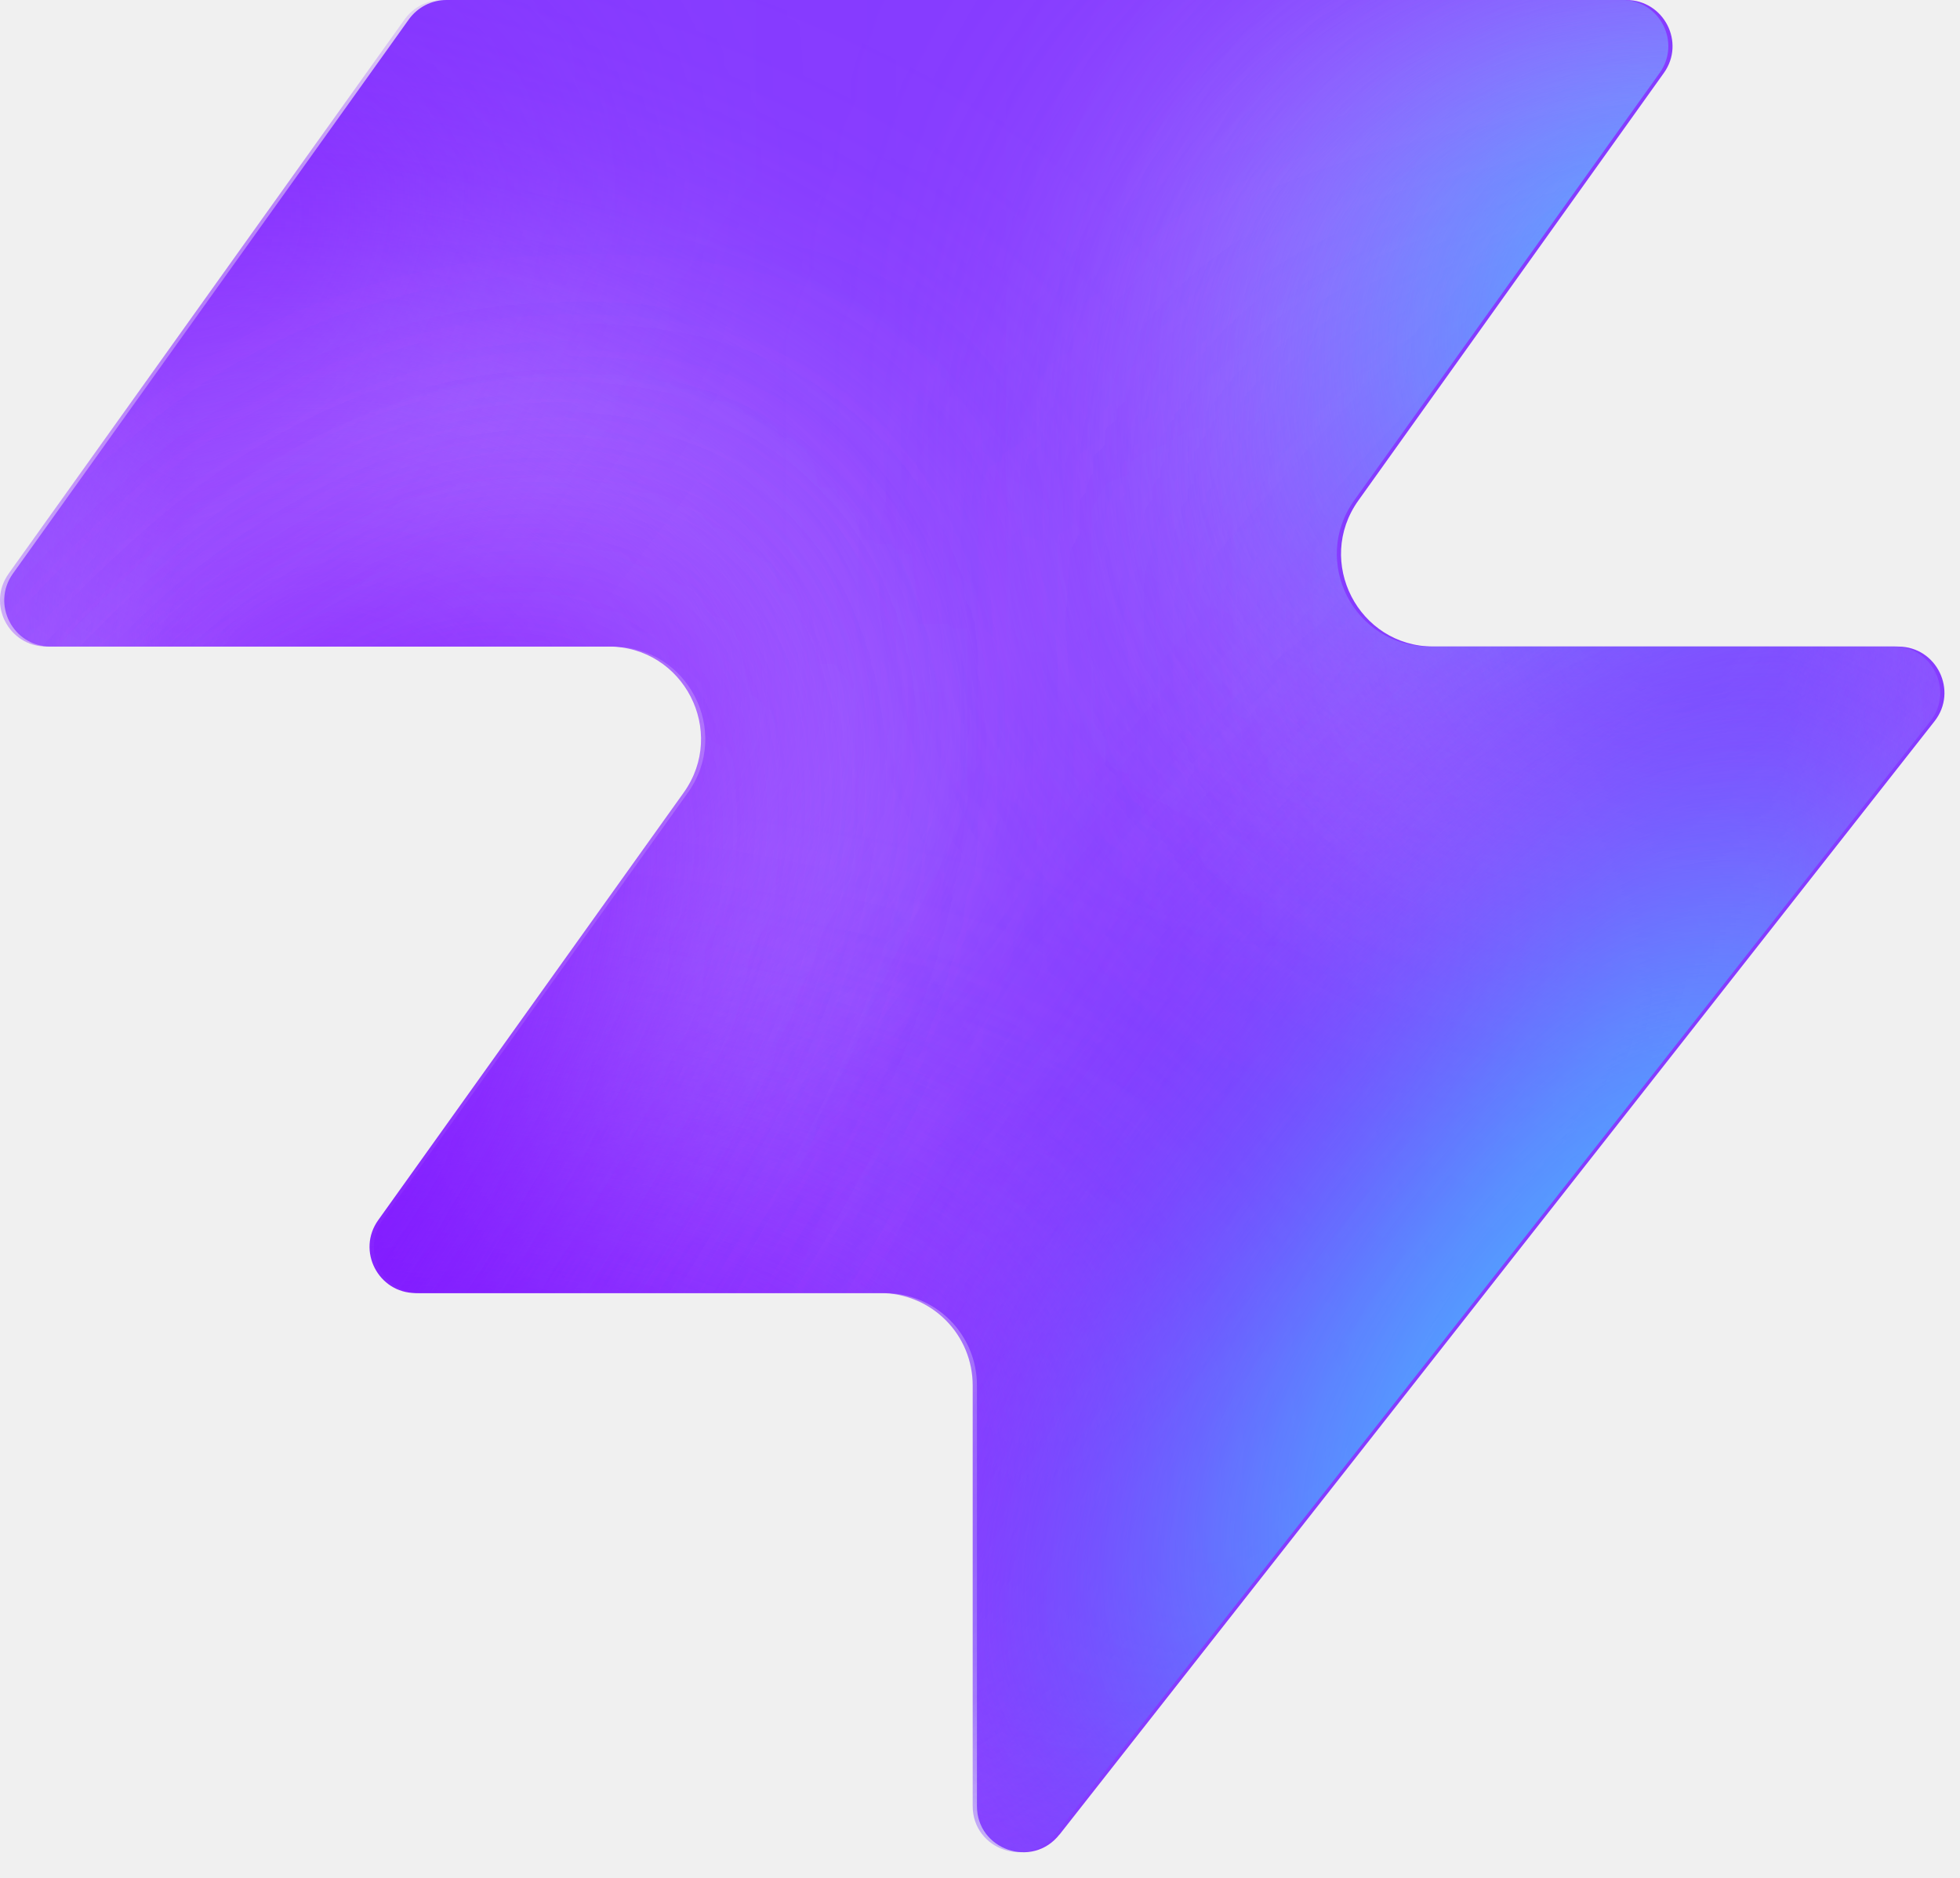
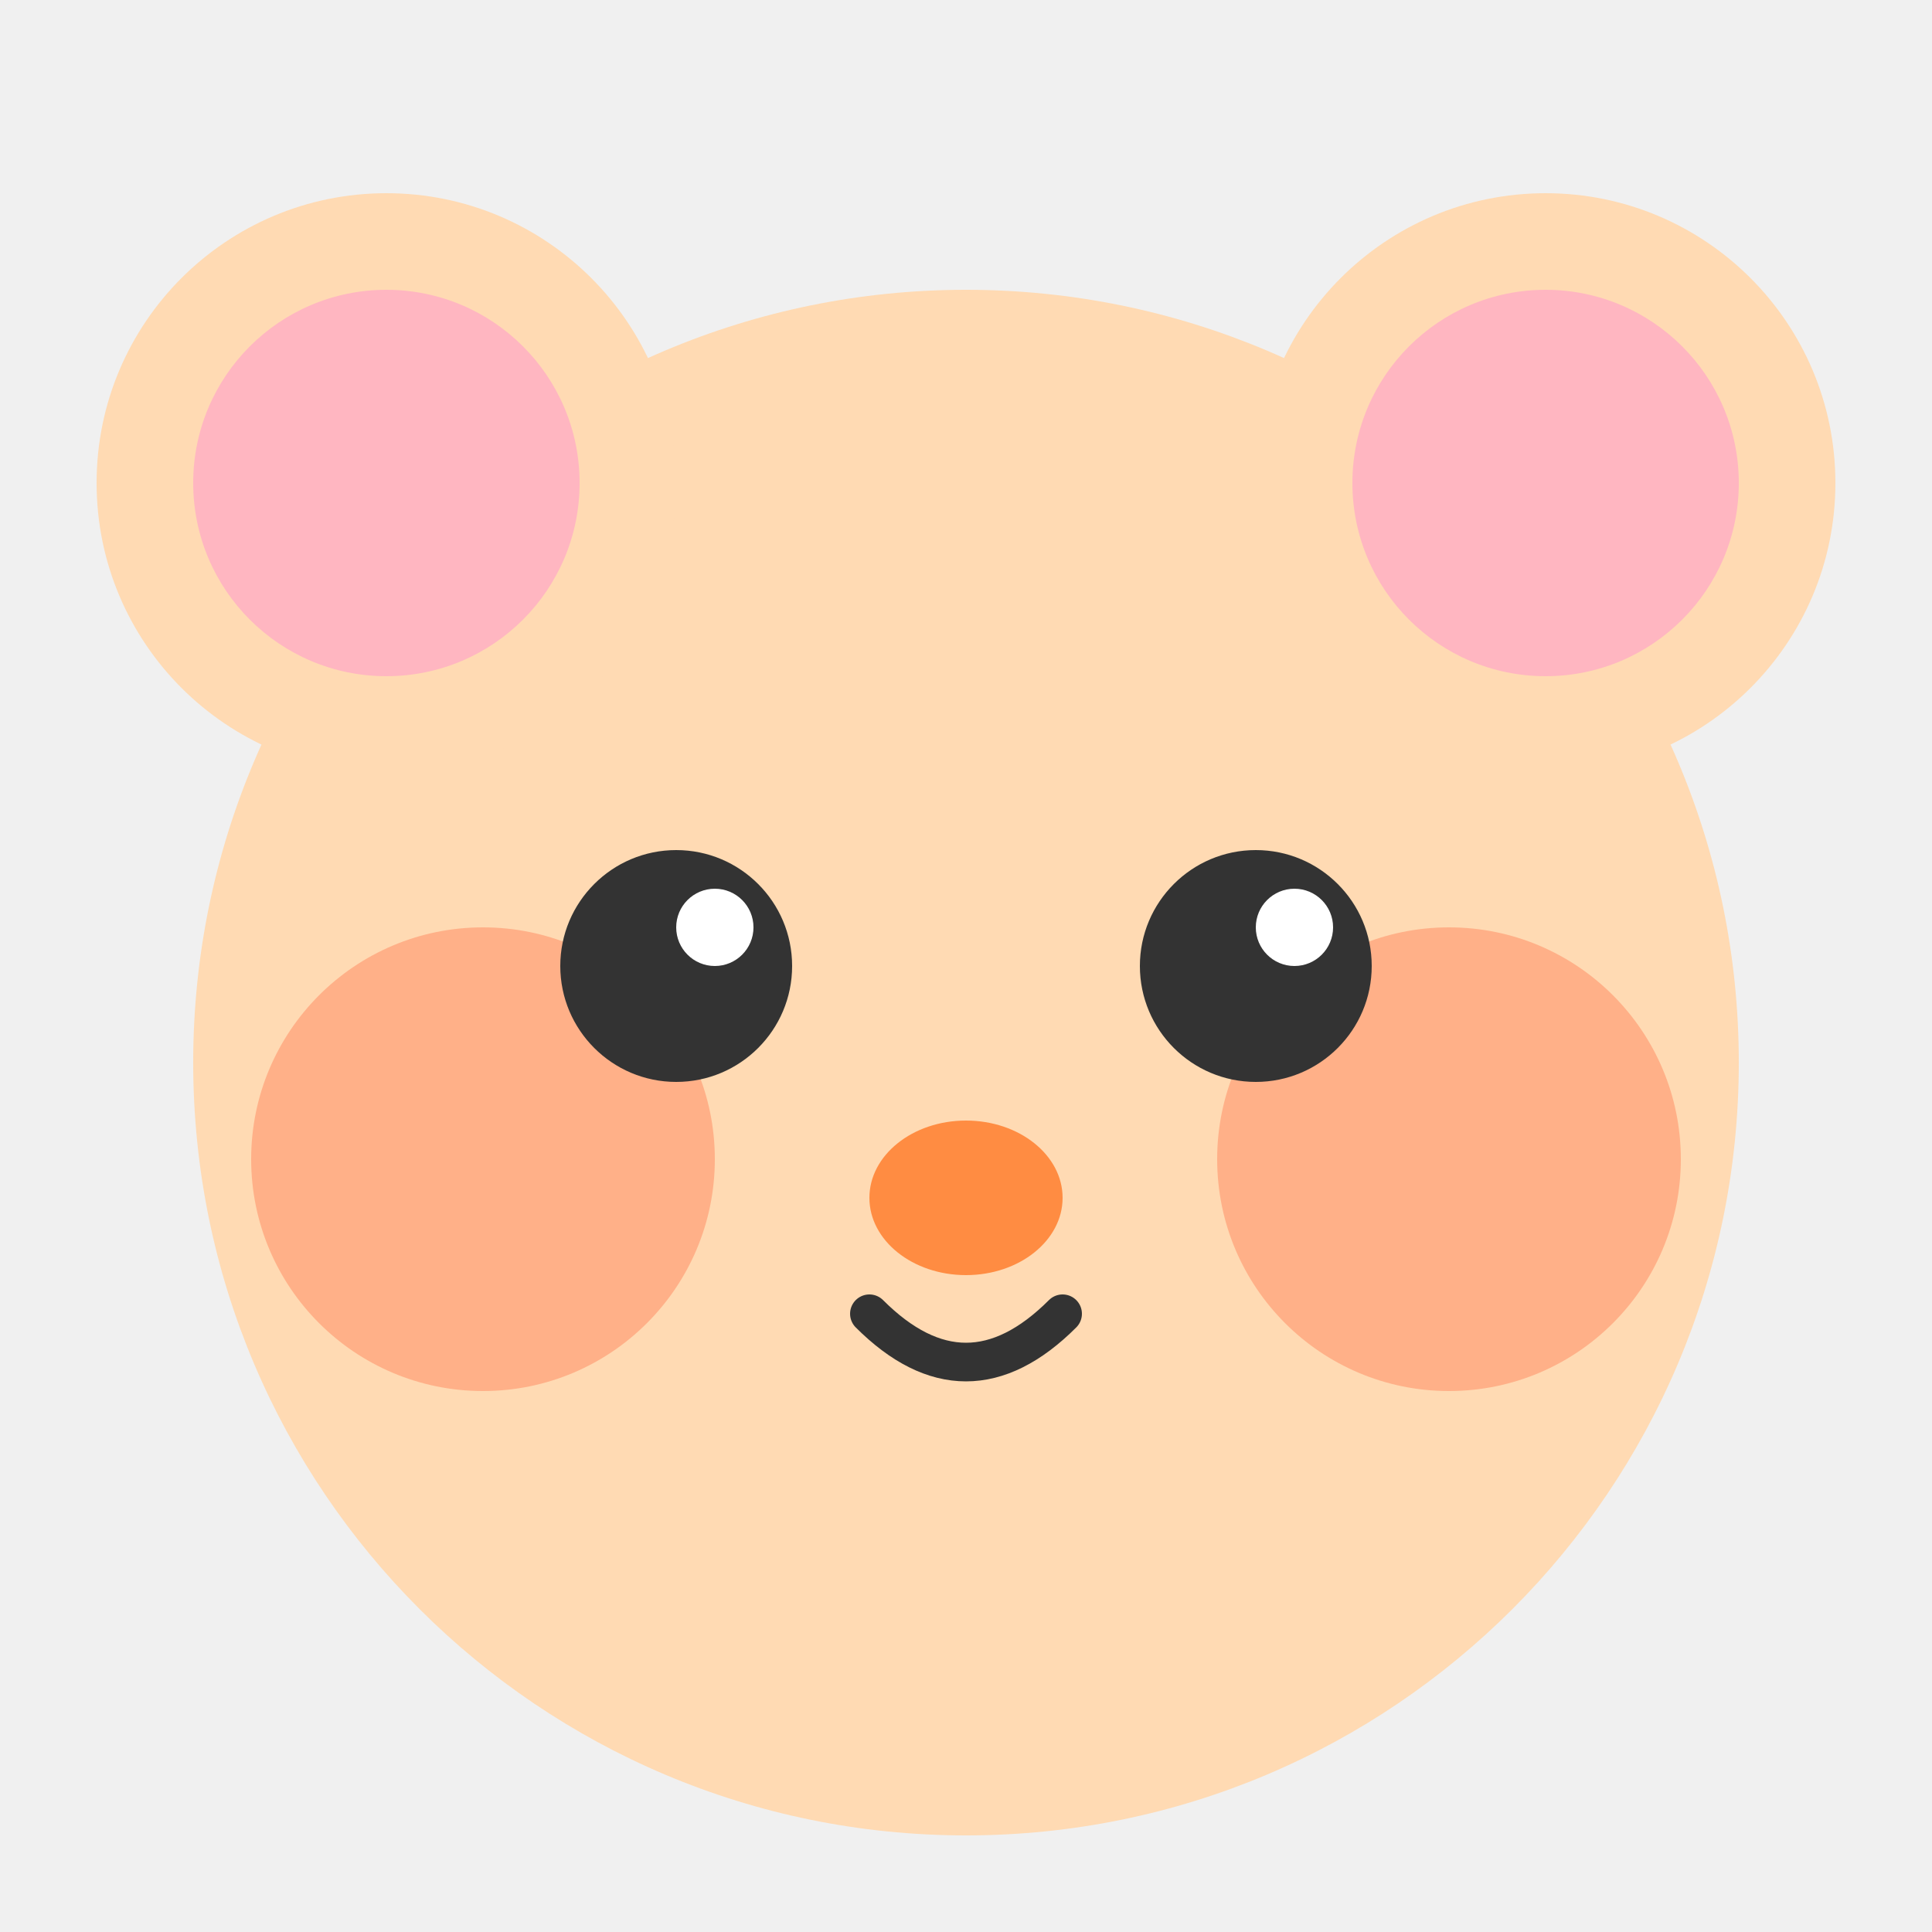
- <svg xmlns="http://www.w3.org/2000/svg" width="48" height="46" fill="none" viewBox="0 0 48 46">
-   <path fill="#863bff" d="M25.946 44.938c-.664.845-2.021.375-2.021-.698V33.937a2.26 2.26 0 0 0-2.262-2.262H10.287c-.92 0-1.456-1.04-.92-1.788l7.48-10.471c1.07-1.497 0-3.578-1.842-3.578H1.237c-.92 0-1.456-1.04-.92-1.788L10.013.474c.214-.297.556-.474.92-.474h28.894c.92 0 1.456 1.04.92 1.788l-7.48 10.471c-1.07 1.498 0 3.579 1.842 3.579h11.377c.943 0 1.473 1.088.89 1.83L25.947 44.94z" style="fill:#863bff;fill:color(display-p3 .525 .23 1);fill-opacity:1" />
-   <mask id="a" width="48" height="46" x="0" y="0" maskUnits="userSpaceOnUse" style="mask-type:alpha">
-     <path fill="#000" d="M25.842 44.938c-.664.844-2.021.375-2.021-.698V33.937a2.26 2.26 0 0 0-2.262-2.262H10.183c-.92 0-1.456-1.04-.92-1.788l7.48-10.471c1.07-1.498 0-3.579-1.842-3.579H1.133c-.92 0-1.456-1.04-.92-1.787L9.91.473c.214-.297.556-.474.92-.474h28.894c.92 0 1.456 1.04.92 1.788l-7.48 10.471c-1.07 1.498 0 3.578 1.842 3.578h11.377c.943 0 1.473 1.088.89 1.832L25.843 44.94z" style="fill:#000;fill-opacity:1" />
-   </mask>
-   <g mask="url(#a)">
-     <g filter="url(#b)">
-       <ellipse cx="5.508" cy="14.704" fill="#ede6ff" rx="5.508" ry="14.704" style="fill:#ede6ff;fill:color(display-p3 .927 .903 1);fill-opacity:1" transform="matrix(.00324 1 1 -.00324 -4.47 31.516)" />
-     </g>
-     <g filter="url(#c)">
-       <ellipse cx="10.399" cy="29.851" fill="#ede6ff" rx="10.399" ry="29.851" style="fill:#ede6ff;fill:color(display-p3 .927 .903 1);fill-opacity:1" transform="matrix(.00324 1 1 -.00324 -39.328 7.883)" />
-     </g>
-     <g filter="url(#d)">
-       <ellipse cx="5.508" cy="30.487" fill="#7e14ff" rx="5.508" ry="30.487" style="fill:#7e14ff;fill:color(display-p3 .492 .077 1);fill-opacity:1" transform="rotate(89.814 -25.913 -14.639)scale(1 -1)" />
-     </g>
-     <g filter="url(#e)">
-       <ellipse cx="5.508" cy="30.599" fill="#7e14ff" rx="5.508" ry="30.599" style="fill:#7e14ff;fill:color(display-p3 .492 .077 1);fill-opacity:1" transform="rotate(89.814 -32.644 -3.334)scale(1 -1)" />
-     </g>
-     <g filter="url(#f)">
-       <ellipse cx="5.508" cy="30.599" fill="#7e14ff" rx="5.508" ry="30.599" style="fill:#7e14ff;fill:color(display-p3 .492 .077 1);fill-opacity:1" transform="matrix(.00324 1 1 -.00324 -34.34 30.47)" />
-     </g>
-     <g filter="url(#g)">
-       <ellipse cx="14.072" cy="22.078" fill="#ede6ff" rx="14.072" ry="22.078" style="fill:#ede6ff;fill:color(display-p3 .927 .903 1);fill-opacity:1" transform="rotate(93.35 24.506 48.493)scale(-1 1)" />
-     </g>
-     <g filter="url(#h)">
-       <ellipse cx="3.47" cy="21.501" fill="#7e14ff" rx="3.47" ry="21.501" style="fill:#7e14ff;fill:color(display-p3 .492 .077 1);fill-opacity:1" transform="rotate(89.009 28.708 47.59)scale(-1 1)" />
-     </g>
-     <g filter="url(#i)">
-       <ellipse cx="3.47" cy="21.501" fill="#7e14ff" rx="3.47" ry="21.501" style="fill:#7e14ff;fill:color(display-p3 .492 .077 1);fill-opacity:1" transform="rotate(89.009 28.708 47.59)scale(-1 1)" />
-     </g>
-     <g filter="url(#j)">
-       <ellipse cx=".387" cy="8.972" fill="#7e14ff" rx="4.407" ry="29.108" style="fill:#7e14ff;fill:color(display-p3 .492 .077 1);fill-opacity:1" transform="rotate(39.51 .387 8.972)" />
-     </g>
-     <g filter="url(#k)">
-       <ellipse cx="47.523" cy="-6.092" fill="#7e14ff" rx="4.407" ry="29.108" style="fill:#7e14ff;fill:color(display-p3 .492 .077 1);fill-opacity:1" transform="rotate(37.892 47.523 -6.092)" />
-     </g>
-     <g filter="url(#l)">
-       <ellipse cx="41.412" cy="6.333" fill="#47bfff" rx="5.971" ry="9.665" style="fill:#47bfff;fill:color(display-p3 .28 .748 1);fill-opacity:1" transform="rotate(37.892 41.412 6.333)" />
-     </g>
-     <g filter="url(#m)">
-       <ellipse cx="-1.879" cy="38.332" fill="#7e14ff" rx="4.407" ry="29.108" style="fill:#7e14ff;fill:color(display-p3 .492 .077 1);fill-opacity:1" transform="rotate(37.892 -1.88 38.332)" />
-     </g>
-     <g filter="url(#n)">
-       <ellipse cx="-1.879" cy="38.332" fill="#7e14ff" rx="4.407" ry="29.108" style="fill:#7e14ff;fill:color(display-p3 .492 .077 1);fill-opacity:1" transform="rotate(37.892 -1.88 38.332)" />
-     </g>
-     <g filter="url(#o)">
-       <ellipse cx="35.651" cy="29.907" fill="#7e14ff" rx="4.407" ry="29.108" style="fill:#7e14ff;fill:color(display-p3 .492 .077 1);fill-opacity:1" transform="rotate(37.892 35.651 29.907)" />
-     </g>
-     <g filter="url(#p)">
-       <ellipse cx="38.418" cy="32.4" fill="#47bfff" rx="5.971" ry="15.297" style="fill:#47bfff;fill:color(display-p3 .28 .748 1);fill-opacity:1" transform="rotate(37.892 38.418 32.4)" />
-     </g>
-   </g>
-   <defs>
-     <filter id="b" width="60.045" height="41.654" x="-19.77" y="16.149" color-interpolation-filters="sRGB" filterUnits="userSpaceOnUse">
-       <feFlood flood-opacity="0" result="BackgroundImageFix" />
-       <feBlend in="SourceGraphic" in2="BackgroundImageFix" result="shape" />
-       <feGaussianBlur result="effect1_foregroundBlur_2002_17158" stdDeviation="7.659" />
-     </filter>
-     <filter id="c" width="90.34" height="51.437" x="-54.613" y="-7.533" color-interpolation-filters="sRGB" filterUnits="userSpaceOnUse">
-       <feFlood flood-opacity="0" result="BackgroundImageFix" />
-       <feBlend in="SourceGraphic" in2="BackgroundImageFix" result="shape" />
-       <feGaussianBlur result="effect1_foregroundBlur_2002_17158" stdDeviation="7.659" />
-     </filter>
-     <filter id="d" width="79.355" height="29.4" x="-49.64" y="2.03" color-interpolation-filters="sRGB" filterUnits="userSpaceOnUse">
-       <feFlood flood-opacity="0" result="BackgroundImageFix" />
-       <feBlend in="SourceGraphic" in2="BackgroundImageFix" result="shape" />
-       <feGaussianBlur result="effect1_foregroundBlur_2002_17158" stdDeviation="4.596" />
-     </filter>
-     <filter id="e" width="79.579" height="29.4" x="-45.045" y="20.029" color-interpolation-filters="sRGB" filterUnits="userSpaceOnUse">
-       <feFlood flood-opacity="0" result="BackgroundImageFix" />
-       <feBlend in="SourceGraphic" in2="BackgroundImageFix" result="shape" />
-       <feGaussianBlur result="effect1_foregroundBlur_2002_17158" stdDeviation="4.596" />
-     </filter>
-     <filter id="f" width="79.579" height="29.4" x="-43.513" y="21.178" color-interpolation-filters="sRGB" filterUnits="userSpaceOnUse">
-       <feFlood flood-opacity="0" result="BackgroundImageFix" />
-       <feBlend in="SourceGraphic" in2="BackgroundImageFix" result="shape" />
-       <feGaussianBlur result="effect1_foregroundBlur_2002_17158" stdDeviation="4.596" />
-     </filter>
-     <filter id="g" width="74.749" height="58.852" x="15.756" y="-17.901" color-interpolation-filters="sRGB" filterUnits="userSpaceOnUse">
-       <feFlood flood-opacity="0" result="BackgroundImageFix" />
-       <feBlend in="SourceGraphic" in2="BackgroundImageFix" result="shape" />
-       <feGaussianBlur result="effect1_foregroundBlur_2002_17158" stdDeviation="7.659" />
-     </filter>
-     <filter id="h" width="61.377" height="25.362" x="23.548" y="2.284" color-interpolation-filters="sRGB" filterUnits="userSpaceOnUse">
-       <feFlood flood-opacity="0" result="BackgroundImageFix" />
-       <feBlend in="SourceGraphic" in2="BackgroundImageFix" result="shape" />
-       <feGaussianBlur result="effect1_foregroundBlur_2002_17158" stdDeviation="4.596" />
-     </filter>
-     <filter id="i" width="61.377" height="25.362" x="23.548" y="2.284" color-interpolation-filters="sRGB" filterUnits="userSpaceOnUse">
-       <feFlood flood-opacity="0" result="BackgroundImageFix" />
-       <feBlend in="SourceGraphic" in2="BackgroundImageFix" result="shape" />
-       <feGaussianBlur result="effect1_foregroundBlur_2002_17158" stdDeviation="4.596" />
-     </filter>
-     <filter id="j" width="56.045" height="63.649" x="-27.636" y="-22.853" color-interpolation-filters="sRGB" filterUnits="userSpaceOnUse">
-       <feFlood flood-opacity="0" result="BackgroundImageFix" />
-       <feBlend in="SourceGraphic" in2="BackgroundImageFix" result="shape" />
-       <feGaussianBlur result="effect1_foregroundBlur_2002_17158" stdDeviation="4.596" />
-     </filter>
-     <filter id="k" width="54.814" height="64.646" x="20.116" y="-38.415" color-interpolation-filters="sRGB" filterUnits="userSpaceOnUse">
-       <feFlood flood-opacity="0" result="BackgroundImageFix" />
-       <feBlend in="SourceGraphic" in2="BackgroundImageFix" result="shape" />
-       <feGaussianBlur result="effect1_foregroundBlur_2002_17158" stdDeviation="4.596" />
-     </filter>
-     <filter id="l" width="33.541" height="35.313" x="24.641" y="-11.323" color-interpolation-filters="sRGB" filterUnits="userSpaceOnUse">
-       <feFlood flood-opacity="0" result="BackgroundImageFix" />
-       <feBlend in="SourceGraphic" in2="BackgroundImageFix" result="shape" />
-       <feGaussianBlur result="effect1_foregroundBlur_2002_17158" stdDeviation="4.596" />
-     </filter>
-     <filter id="m" width="54.814" height="64.646" x="-29.286" y="6.009" color-interpolation-filters="sRGB" filterUnits="userSpaceOnUse">
-       <feFlood flood-opacity="0" result="BackgroundImageFix" />
-       <feBlend in="SourceGraphic" in2="BackgroundImageFix" result="shape" />
-       <feGaussianBlur result="effect1_foregroundBlur_2002_17158" stdDeviation="4.596" />
-     </filter>
-     <filter id="n" width="54.814" height="64.646" x="-29.286" y="6.009" color-interpolation-filters="sRGB" filterUnits="userSpaceOnUse">
-       <feFlood flood-opacity="0" result="BackgroundImageFix" />
-       <feBlend in="SourceGraphic" in2="BackgroundImageFix" result="shape" />
-       <feGaussianBlur result="effect1_foregroundBlur_2002_17158" stdDeviation="4.596" />
-     </filter>
-     <filter id="o" width="54.814" height="64.646" x="8.244" y="-2.416" color-interpolation-filters="sRGB" filterUnits="userSpaceOnUse">
-       <feFlood flood-opacity="0" result="BackgroundImageFix" />
-       <feBlend in="SourceGraphic" in2="BackgroundImageFix" result="shape" />
-       <feGaussianBlur result="effect1_foregroundBlur_2002_17158" stdDeviation="4.596" />
-     </filter>
-     <filter id="p" width="39.409" height="43.623" x="18.713" y="10.588" color-interpolation-filters="sRGB" filterUnits="userSpaceOnUse">
-       <feFlood flood-opacity="0" result="BackgroundImageFix" />
-       <feBlend in="SourceGraphic" in2="BackgroundImageFix" result="shape" />
-       <feGaussianBlur result="effect1_foregroundBlur_2002_17158" stdDeviation="4.596" />
-     </filter>
-   </defs>
+ <svg xmlns="http://www.w3.org/2000/svg" viewBox="0 0 100 100">
+   <circle cx="50" cy="55" r="40" fill="#FFDAB3" />
+   <circle cx="20" cy="25" r="15" fill="#FFDAB3" />
+   <circle cx="80" cy="25" r="15" fill="#FFDAB3" />
+   <circle cx="20" cy="25" r="10" fill="#FFB6C1" />
+   <circle cx="80" cy="25" r="10" fill="#FFB6C1" />
+   <circle cx="25" cy="60" r="12" fill="#FFB088" />
+   <circle cx="75" cy="60" r="12" fill="#FFB088" />
+   <circle cx="35" cy="50" r="6" fill="#333" />
+   <circle cx="65" cy="50" r="6" fill="#333" />
+   <circle cx="37" cy="48" r="2" fill="#FFF" />
+   <circle cx="67" cy="48" r="2" fill="#FFF" />
+   <ellipse cx="50" cy="62" rx="5" ry="4" fill="#FF8C42" />
+   <path d="M 45 68 Q 50 73 55 68" stroke="#333" stroke-width="2" fill="none" stroke-linecap="round" />
</svg>
